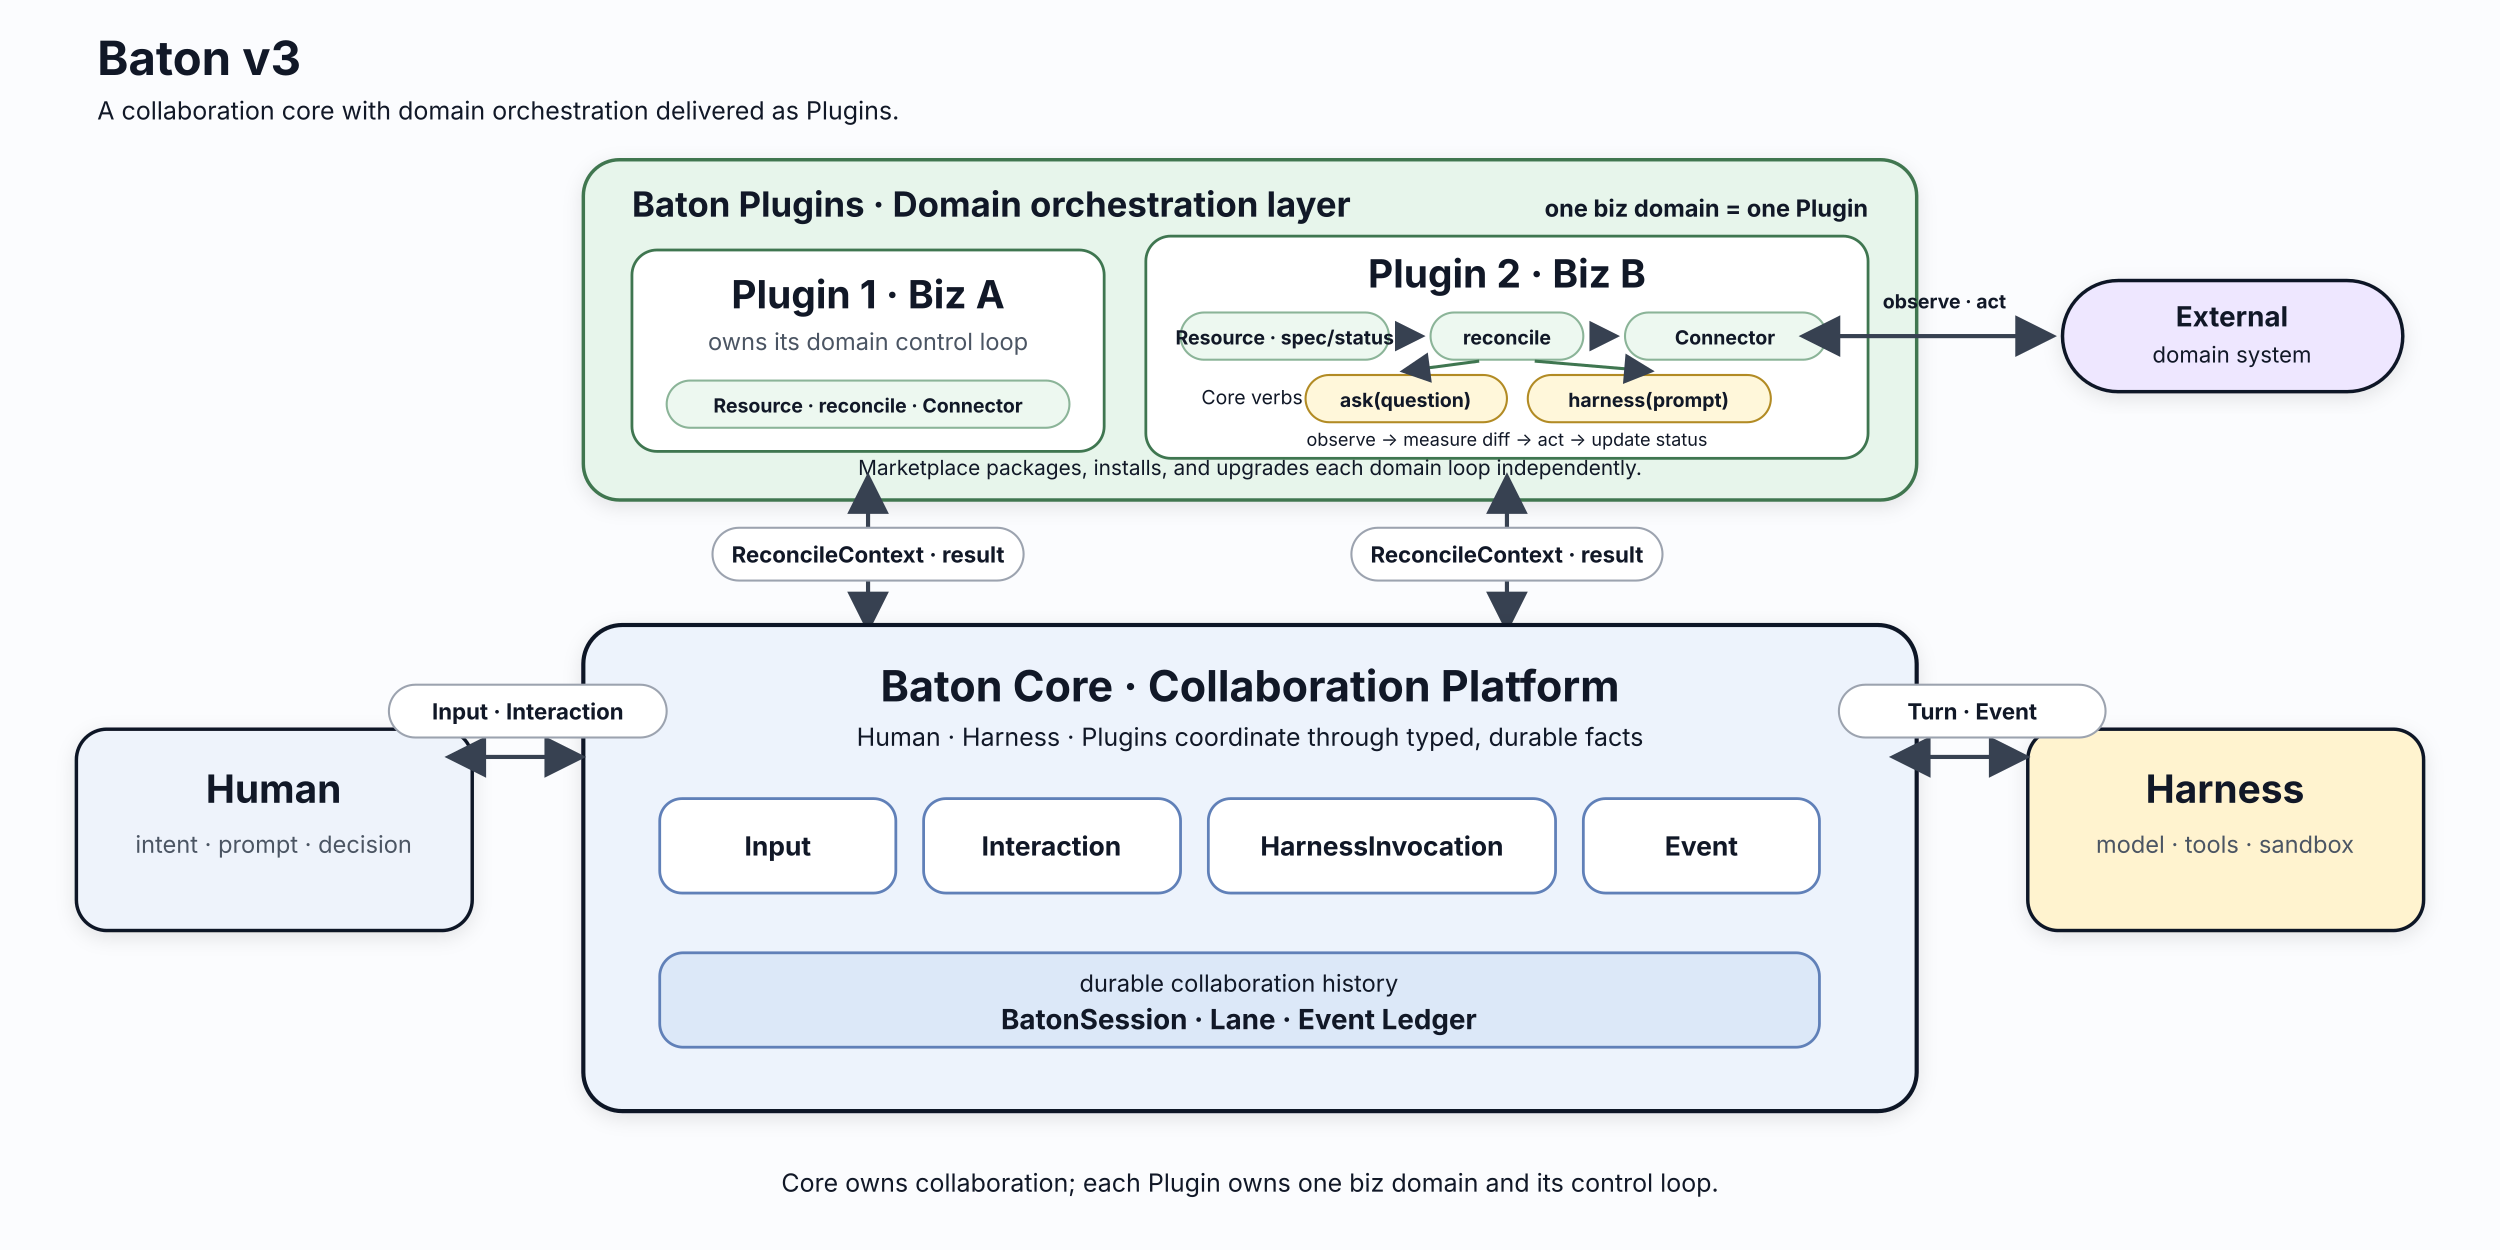
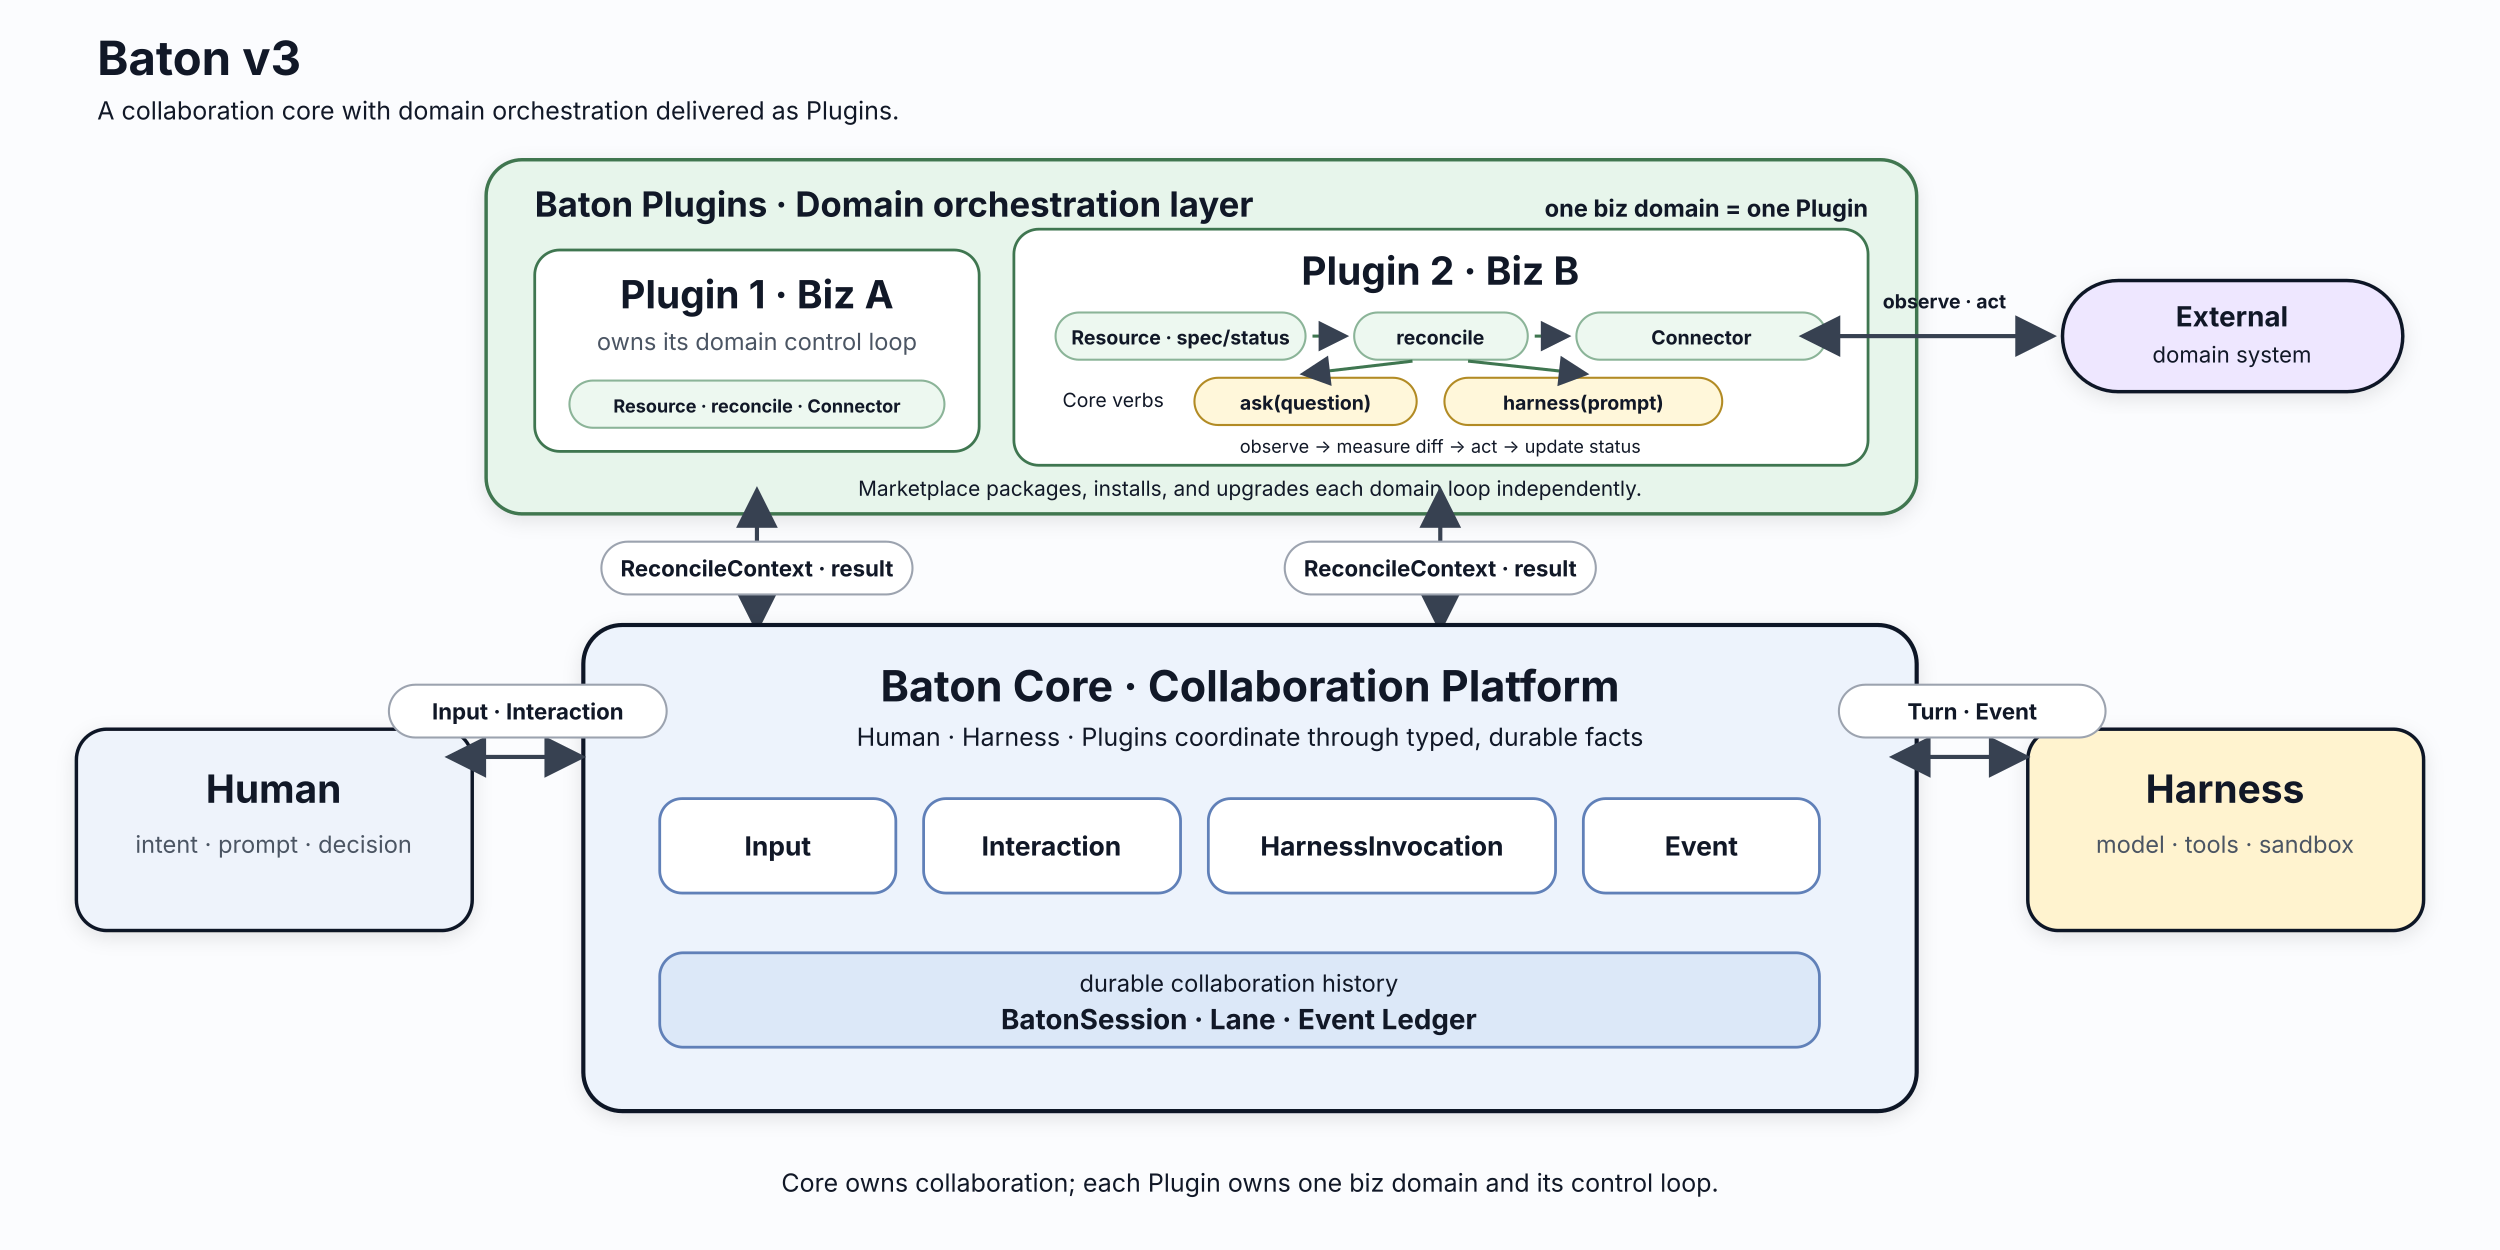
<svg xmlns="http://www.w3.org/2000/svg" width="1800" height="900" viewBox="0 0 1800 900" role="img" aria-labelledby="title desc">
  <defs>
    <filter id="shadow" x="-20%" y="-20%" width="140%" height="140%">
      <feDropShadow dx="0" dy="4" stdDeviation="7" flood-color="#111827" flood-opacity="0.10" />
    </filter>
    <marker id="arrow" markerWidth="10" markerHeight="10" refX="8" refY="5" orient="auto" markerUnits="strokeWidth">
      <path d="M 0 0 L 10 5 L 0 10 z" fill="#374151" />
    </marker>
    <marker id="arrow-start" markerWidth="10" markerHeight="10" refX="2" refY="5" orient="auto-start-reverse" markerUnits="strokeWidth">
      <path d="M 0 0 L 10 5 L 0 10 z" fill="#374151" />
    </marker>
    <style>
      text {
        font-family: Inter, ui-sans-serif, -apple-system, BlinkMacSystemFont, "Segoe UI", "PingFang SC", sans-serif;
        fill: #111827;
      }
      .actor {
        stroke: #111827;
        stroke-width: 2.5;
        filter: url(#shadow);
      }
      .actor-title {
        font-size: 28px;
        font-weight: 700;
        text-anchor: middle;
      }
      .actor-detail {
        font-size: 17px;
        fill: #4b5563;
        text-anchor: middle;
      }
      .port-line {
        stroke: #374151;
        stroke-width: 3;
        marker-start: url(#arrow-start);
        marker-end: url(#arrow);
      }
      .port-pill {
        fill: #ffffff;
        stroke: #9ca3af;
        stroke-width: 1.5;
      }
      .port-label {
        font-size: 16px;
        font-weight: 650;
        text-anchor: middle;
      }
      .plugin-card {
        fill: #ffffff;
        stroke: #3f7650;
        stroke-width: 2;
      }
      .plugin-loop {
        fill: #edf8f0;
        stroke: #8bb498;
        stroke-width: 1.5;
      }
      .plugin-flow {
        fill: none;
        stroke: #3f7650;
        stroke-width: 2.2;
        marker-end: url(#arrow);
      }
      .action-pill {
        fill: #fff7da;
        stroke: #b28b24;
        stroke-width: 1.5;
      }
      .primitive {
        fill: #ffffff;
        stroke: #6080b8;
        stroke-width: 2;
      }
      .primitive-label {
        font-size: 19px;
        font-weight: 650;
        text-anchor: middle;
      }
    </style>
  </defs>
  <rect width="1800" height="900" fill="#fbfcfe" />
  <text x="70" y="54" font-size="34" font-weight="750">Baton v3</text>
  <text x="70" y="86" font-size="18" fill="#6b7280">A collaboration core with domain orchestration delivered as Plugins.</text>
-   <rect x="420" y="115" width="960" height="245" rx="26" fill="#e7f5eb" stroke="#3f7650" stroke-width="2.5" filter="url(#shadow)" />
-   <text x="455" y="156" font-size="25" font-weight="720">Baton Plugins · Domain orchestration layer</text>
+   <rect x="350" y="115" width="1030" height="255" rx="26" fill="#e7f5eb" stroke="#3f7650" stroke-width="2.5" filter="url(#shadow)" />
+   <text x="385" y="156" font-size="25" font-weight="720">Baton Plugins · Domain orchestration layer</text>
  <text x="1345" y="156" font-size="17" fill="#3f7650" font-weight="650" text-anchor="end">one biz domain = one Plugin</text>
-   <rect class="plugin-card" x="455" y="180" width="340" height="145" rx="18" />
-   <text class="actor-title" x="625" y="222">Plugin 1 · Biz A</text>
-   <text class="actor-detail" x="625" y="252">owns its domain control loop</text>
-   <rect class="plugin-loop" x="480" y="274" width="290" height="34" rx="17" />
-   <text x="625" y="297" font-size="14" font-weight="650" text-anchor="middle">Resource · reconcile · Connector</text>
-   <rect class="plugin-card" x="825" y="170" width="520" height="160" rx="18" />
-   <text class="actor-title" x="1085" y="207">Plugin 2 · Biz B</text>
-   <rect class="plugin-loop" x="850" y="225" width="150" height="34" rx="17" />
-   <text x="925" y="248" font-size="14" font-weight="650" text-anchor="middle">Resource · spec/status</text>
-   <line class="plugin-flow" x1="1005" y1="242" x2="1022" y2="242" />
-   <rect class="plugin-loop" x="1030" y="225" width="110" height="34" rx="17" />
-   <text x="1085" y="248" font-size="14" font-weight="650" text-anchor="middle">reconcile</text>
-   <line class="plugin-flow" x1="1145" y1="242" x2="1162" y2="242" />
-   <rect class="plugin-loop" x="1170" y="225" width="145" height="34" rx="17" />
-   <text x="1242" y="248" font-size="14" font-weight="650" text-anchor="middle">Connector</text>
-   <text x="865" y="291" font-size="14" fill="#4b5563">Core verbs</text>
-   <rect class="action-pill" x="940" y="270" width="145" height="34" rx="17" />
-   <text x="1012" y="293" font-size="14" font-weight="650" text-anchor="middle">ask(question)</text>
-   <rect class="action-pill" x="1100" y="270" width="175" height="34" rx="17" />
-   <text x="1187" y="293" font-size="14" font-weight="650" text-anchor="middle">harness(prompt)</text>
-   <line class="plugin-flow" x1="1065" y1="260" x2="1012" y2="267" />
-   <line class="plugin-flow" x1="1105" y1="260" x2="1187" y2="267" />
-   <text x="1085" y="321" font-size="13" fill="#4b5563" text-anchor="middle">observe → measure diff → act → update status</text>
+   <rect class="plugin-card" x="385" y="180" width="320" height="145" rx="18" />
+   <text class="actor-title" x="545" y="222">Plugin 1 · Biz A</text>
+   <text class="actor-detail" x="545" y="252">owns its domain control loop</text>
+   <rect class="plugin-loop" x="410" y="274" width="270" height="34" rx="17" />
+   <text x="545" y="297" font-size="13" font-weight="650" text-anchor="middle">Resource · reconcile · Connector</text>
+   <rect class="plugin-card" x="730" y="165" width="615" height="170" rx="18" />
+   <text class="actor-title" x="1037" y="205">Plugin 2 · Biz B</text>
+   <rect class="plugin-loop" x="760" y="225" width="180" height="34" rx="17" />
+   <text x="850" y="248" font-size="14" font-weight="650" text-anchor="middle">Resource · spec/status</text>
+   <line class="plugin-flow" x1="945" y1="242" x2="967" y2="242" />
+   <rect class="plugin-loop" x="975" y="225" width="125" height="34" rx="17" />
+   <text x="1037" y="248" font-size="14" font-weight="650" text-anchor="middle">reconcile</text>
+   <line class="plugin-flow" x1="1105" y1="242" x2="1127" y2="242" />
+   <rect class="plugin-loop" x="1135" y="225" width="180" height="34" rx="17" />
+   <text x="1225" y="248" font-size="14" font-weight="650" text-anchor="middle">Connector</text>
+   <text x="765" y="293" font-size="14" fill="#4b5563">Core verbs</text>
+   <rect class="action-pill" x="860" y="272" width="160" height="34" rx="17" />
+   <text x="940" y="295" font-size="14" font-weight="650" text-anchor="middle">ask(question)</text>
+   <rect class="action-pill" x="1040" y="272" width="200" height="34" rx="17" />
+   <text x="1140" y="295" font-size="14" font-weight="650" text-anchor="middle">harness(prompt)</text>
+   <line class="plugin-flow" x1="1017" y1="260" x2="940" y2="269" />
+   <line class="plugin-flow" x1="1057" y1="260" x2="1140" y2="269" />
+   <text x="1037" y="326" font-size="13" fill="#4b5563" text-anchor="middle">observe → measure diff → act → update status</text>
  <line class="port-line" x1="1319" y1="242" x2="1475" y2="242" />
  <text x="1400" y="222" font-size="14" fill="#4b5563" font-weight="650" text-anchor="middle">observe · act</text>
  <rect class="actor" x="1485" y="202" width="245" height="80" rx="40" fill="#eee7ff" />
  <text x="1607" y="235" font-size="20" font-weight="700" text-anchor="middle">External</text>
  <text x="1607" y="261" font-size="16" fill="#4b5563" text-anchor="middle">domain system</text>
-   <text x="900" y="342" font-size="15" fill="#4b5563" text-anchor="middle">Marketplace packages, installs, and upgrades each domain loop independently.</text>
-   <line class="port-line" x1="625" y1="364" x2="625" y2="450" />
-   <rect class="port-pill" x="513" y="380" width="224" height="38" rx="19" />
-   <text class="port-label" x="625" y="405">ReconcileContext · result</text>
-   <line class="port-line" x1="1085" y1="364" x2="1085" y2="450" />
-   <rect class="port-pill" x="973" y="380" width="224" height="38" rx="19" />
-   <text class="port-label" x="1085" y="405">ReconcileContext · result</text>
+   <text x="900" y="357" font-size="15" fill="#4b5563" text-anchor="middle">Marketplace packages, installs, and upgrades each domain loop independently.</text>
+   <line class="port-line" x1="545" y1="374" x2="545" y2="450" />
+   <rect class="port-pill" x="433" y="390" width="224" height="38" rx="19" />
+   <text class="port-label" x="545" y="415">ReconcileContext · result</text>
+   <line class="port-line" x1="1037" y1="374" x2="1037" y2="450" />
+   <rect class="port-pill" x="925" y="390" width="224" height="38" rx="19" />
+   <text class="port-label" x="1037" y="415">ReconcileContext · result</text>
  <rect x="420" y="450" width="960" height="350" rx="28" fill="#edf3fc" stroke="#111827" stroke-width="3" filter="url(#shadow)" />
  <text x="900" y="505" font-size="31" font-weight="750" text-anchor="middle">Baton Core · Collaboration Platform</text>
  <text x="900" y="537" font-size="18" fill="#4b5563" text-anchor="middle">Human · Harness · Plugins coordinate through typed, durable facts</text>
  <rect class="primitive" x="475" y="575" width="170" height="68" rx="16" />
  <text class="primitive-label" x="560" y="616">Input</text>
  <rect class="primitive" x="665" y="575" width="185" height="68" rx="16" />
  <text class="primitive-label" x="757" y="616">Interaction</text>
  <rect class="primitive" x="870" y="575" width="250" height="68" rx="16" />
  <text class="primitive-label" x="995" y="616">HarnessInvocation</text>
  <rect class="primitive" x="1140" y="575" width="170" height="68" rx="16" />
  <text class="primitive-label" x="1225" y="616">Event</text>
  <rect x="475" y="686" width="835" height="68" rx="17" fill="#dce8f8" stroke="#6080b8" stroke-width="2" />
  <text x="892" y="714" font-size="17" fill="#4b5563" text-anchor="middle">durable collaboration history</text>
  <text x="892" y="741" font-size="20" font-weight="700" text-anchor="middle">BatonSession · Lane · Event Ledger</text>
  <rect class="actor" x="55" y="525" width="285" height="145" rx="22" fill="#eef3fb" />
  <text class="actor-title" x="197" y="578">Human</text>
  <text class="actor-detail" x="197" y="614">intent · prompt · decision</text>
  <rect class="actor" x="1460" y="525" width="285" height="145" rx="22" fill="#fff3cf" />
  <text class="actor-title" x="1602" y="578">Harness</text>
  <text class="actor-detail" x="1602" y="614">model · tools · sandbox</text>
  <line class="port-line" x1="344" y1="545" x2="416" y2="545" />
  <rect class="port-pill" x="280" y="493" width="200" height="38" rx="19" />
  <text class="port-label" x="380" y="518">Input · Interaction</text>
  <line class="port-line" x1="1384" y1="545" x2="1456" y2="545" />
  <rect class="port-pill" x="1324" y="493" width="192" height="38" rx="19" />
  <text class="port-label" x="1420" y="518">Turn · Event</text>
  <text x="900" y="858" font-size="18" fill="#6b7280" text-anchor="middle">Core owns collaboration; each Plugin owns one biz domain and its control loop.</text>
</svg>
